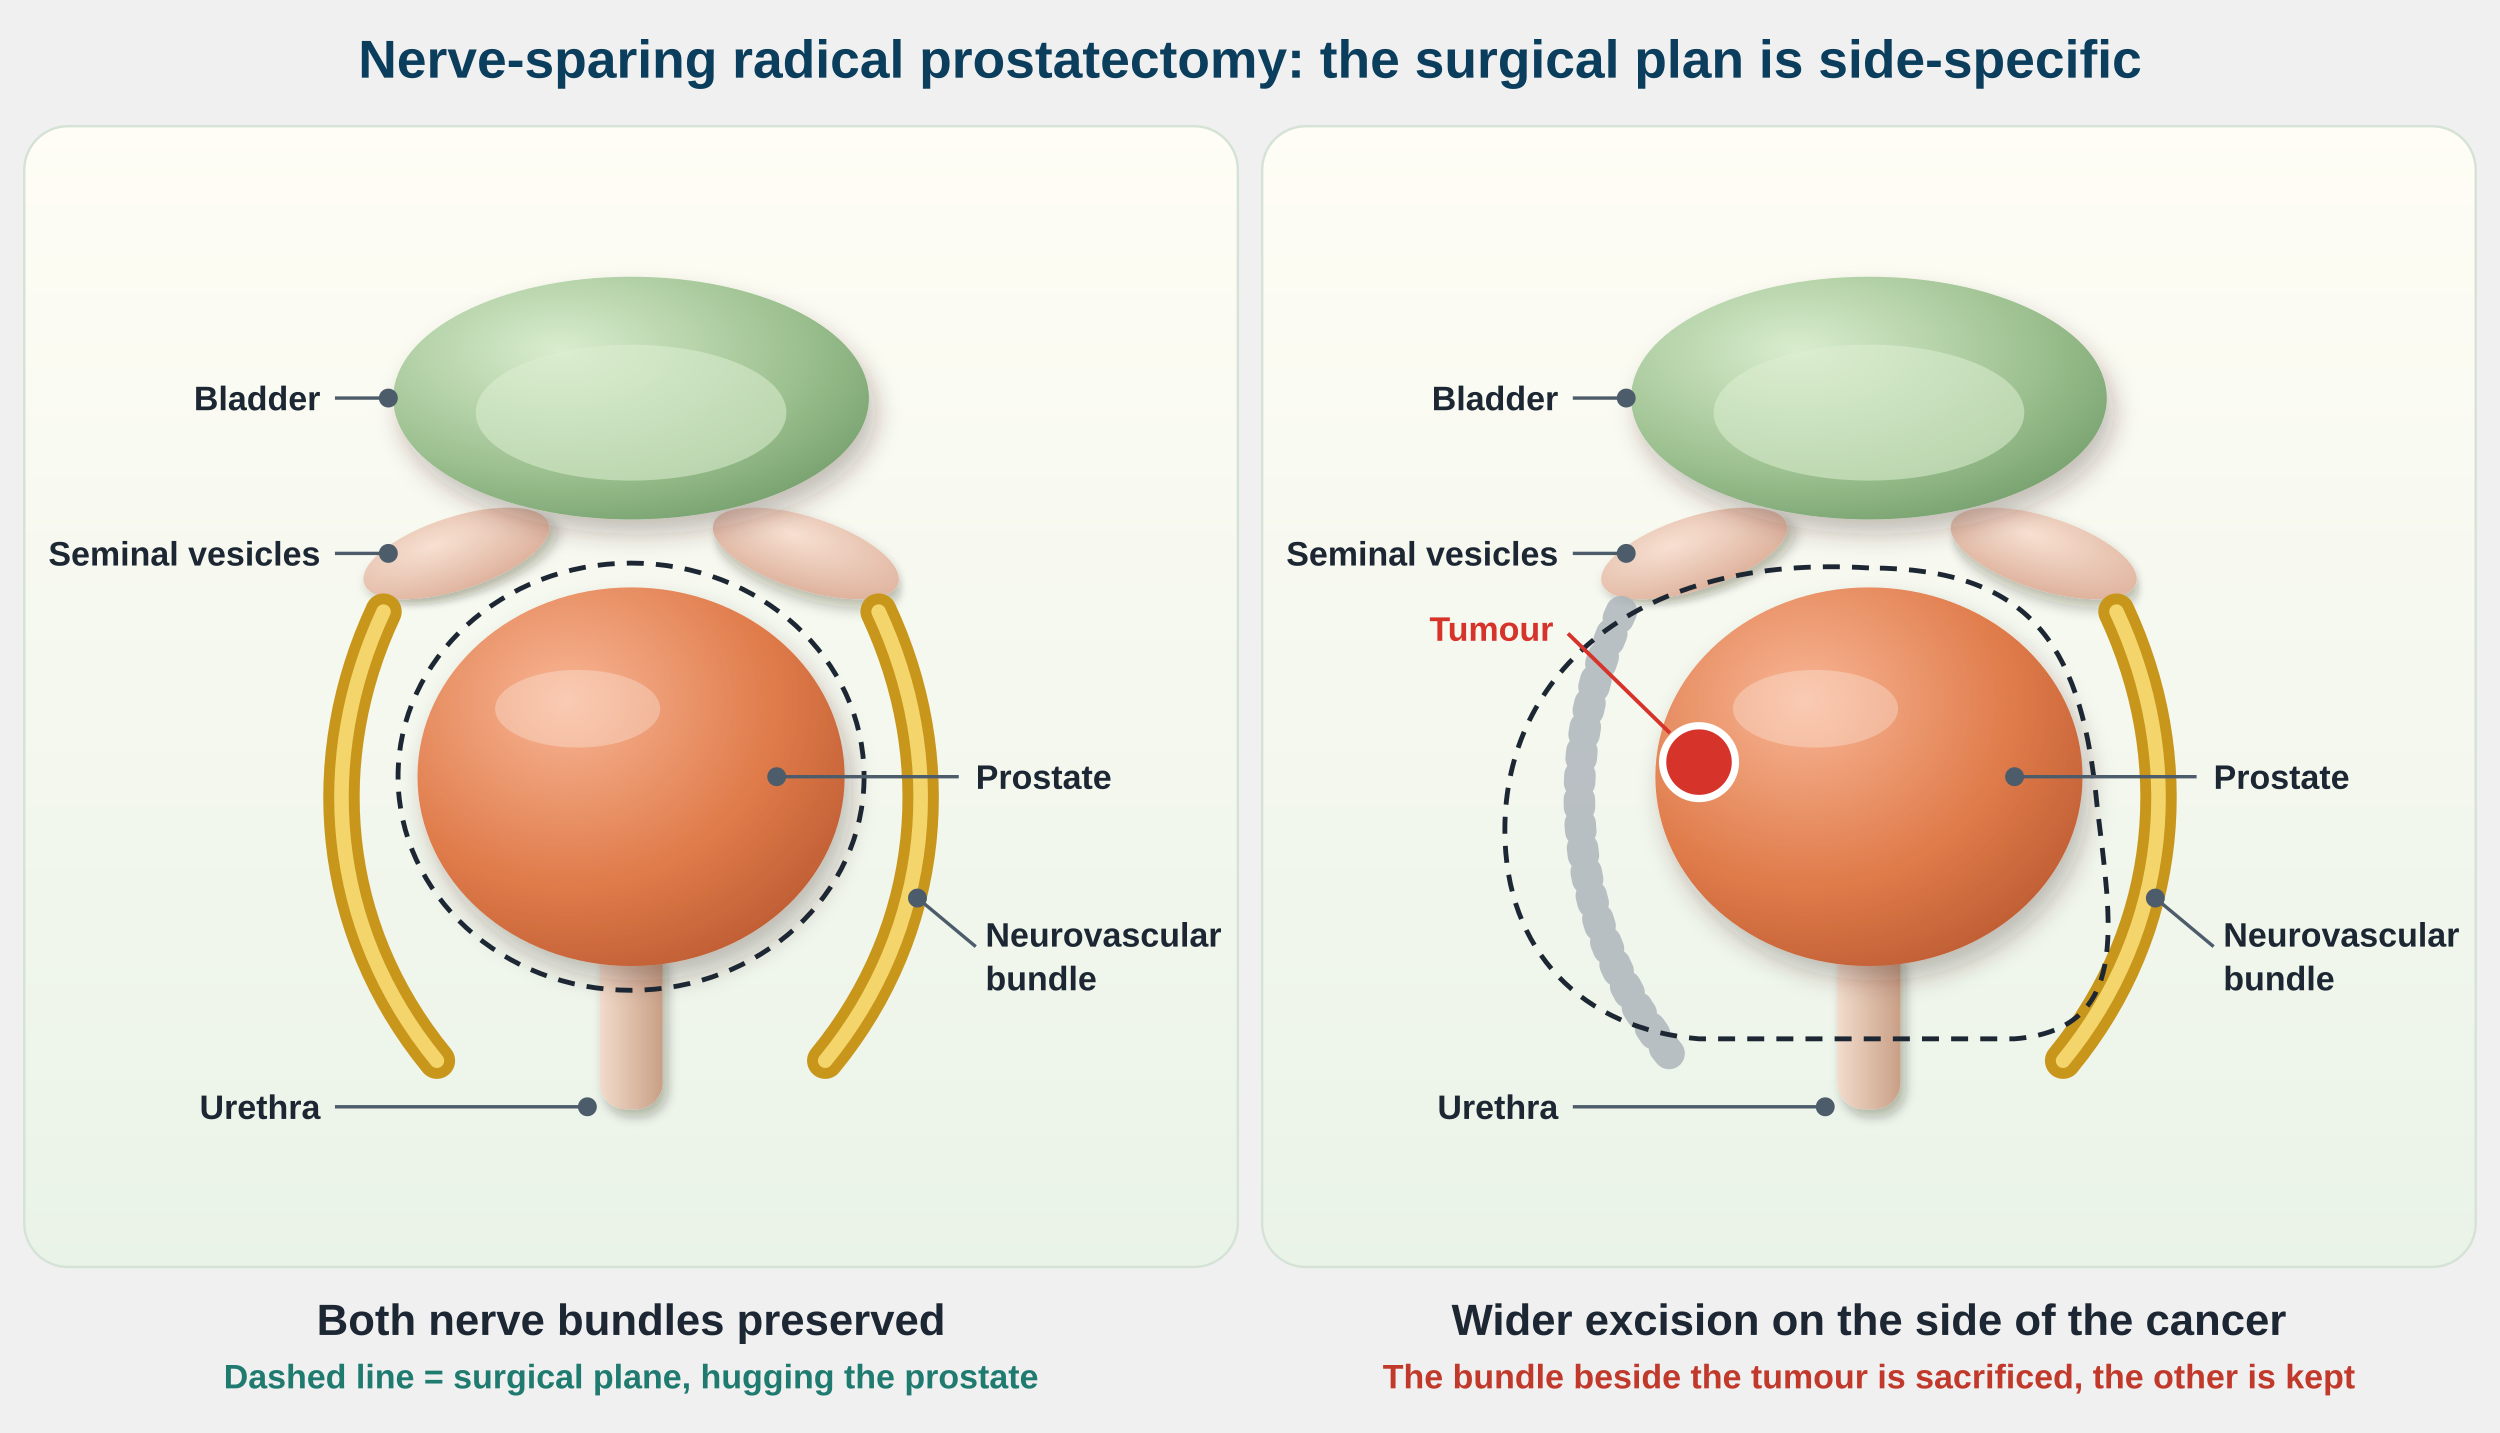
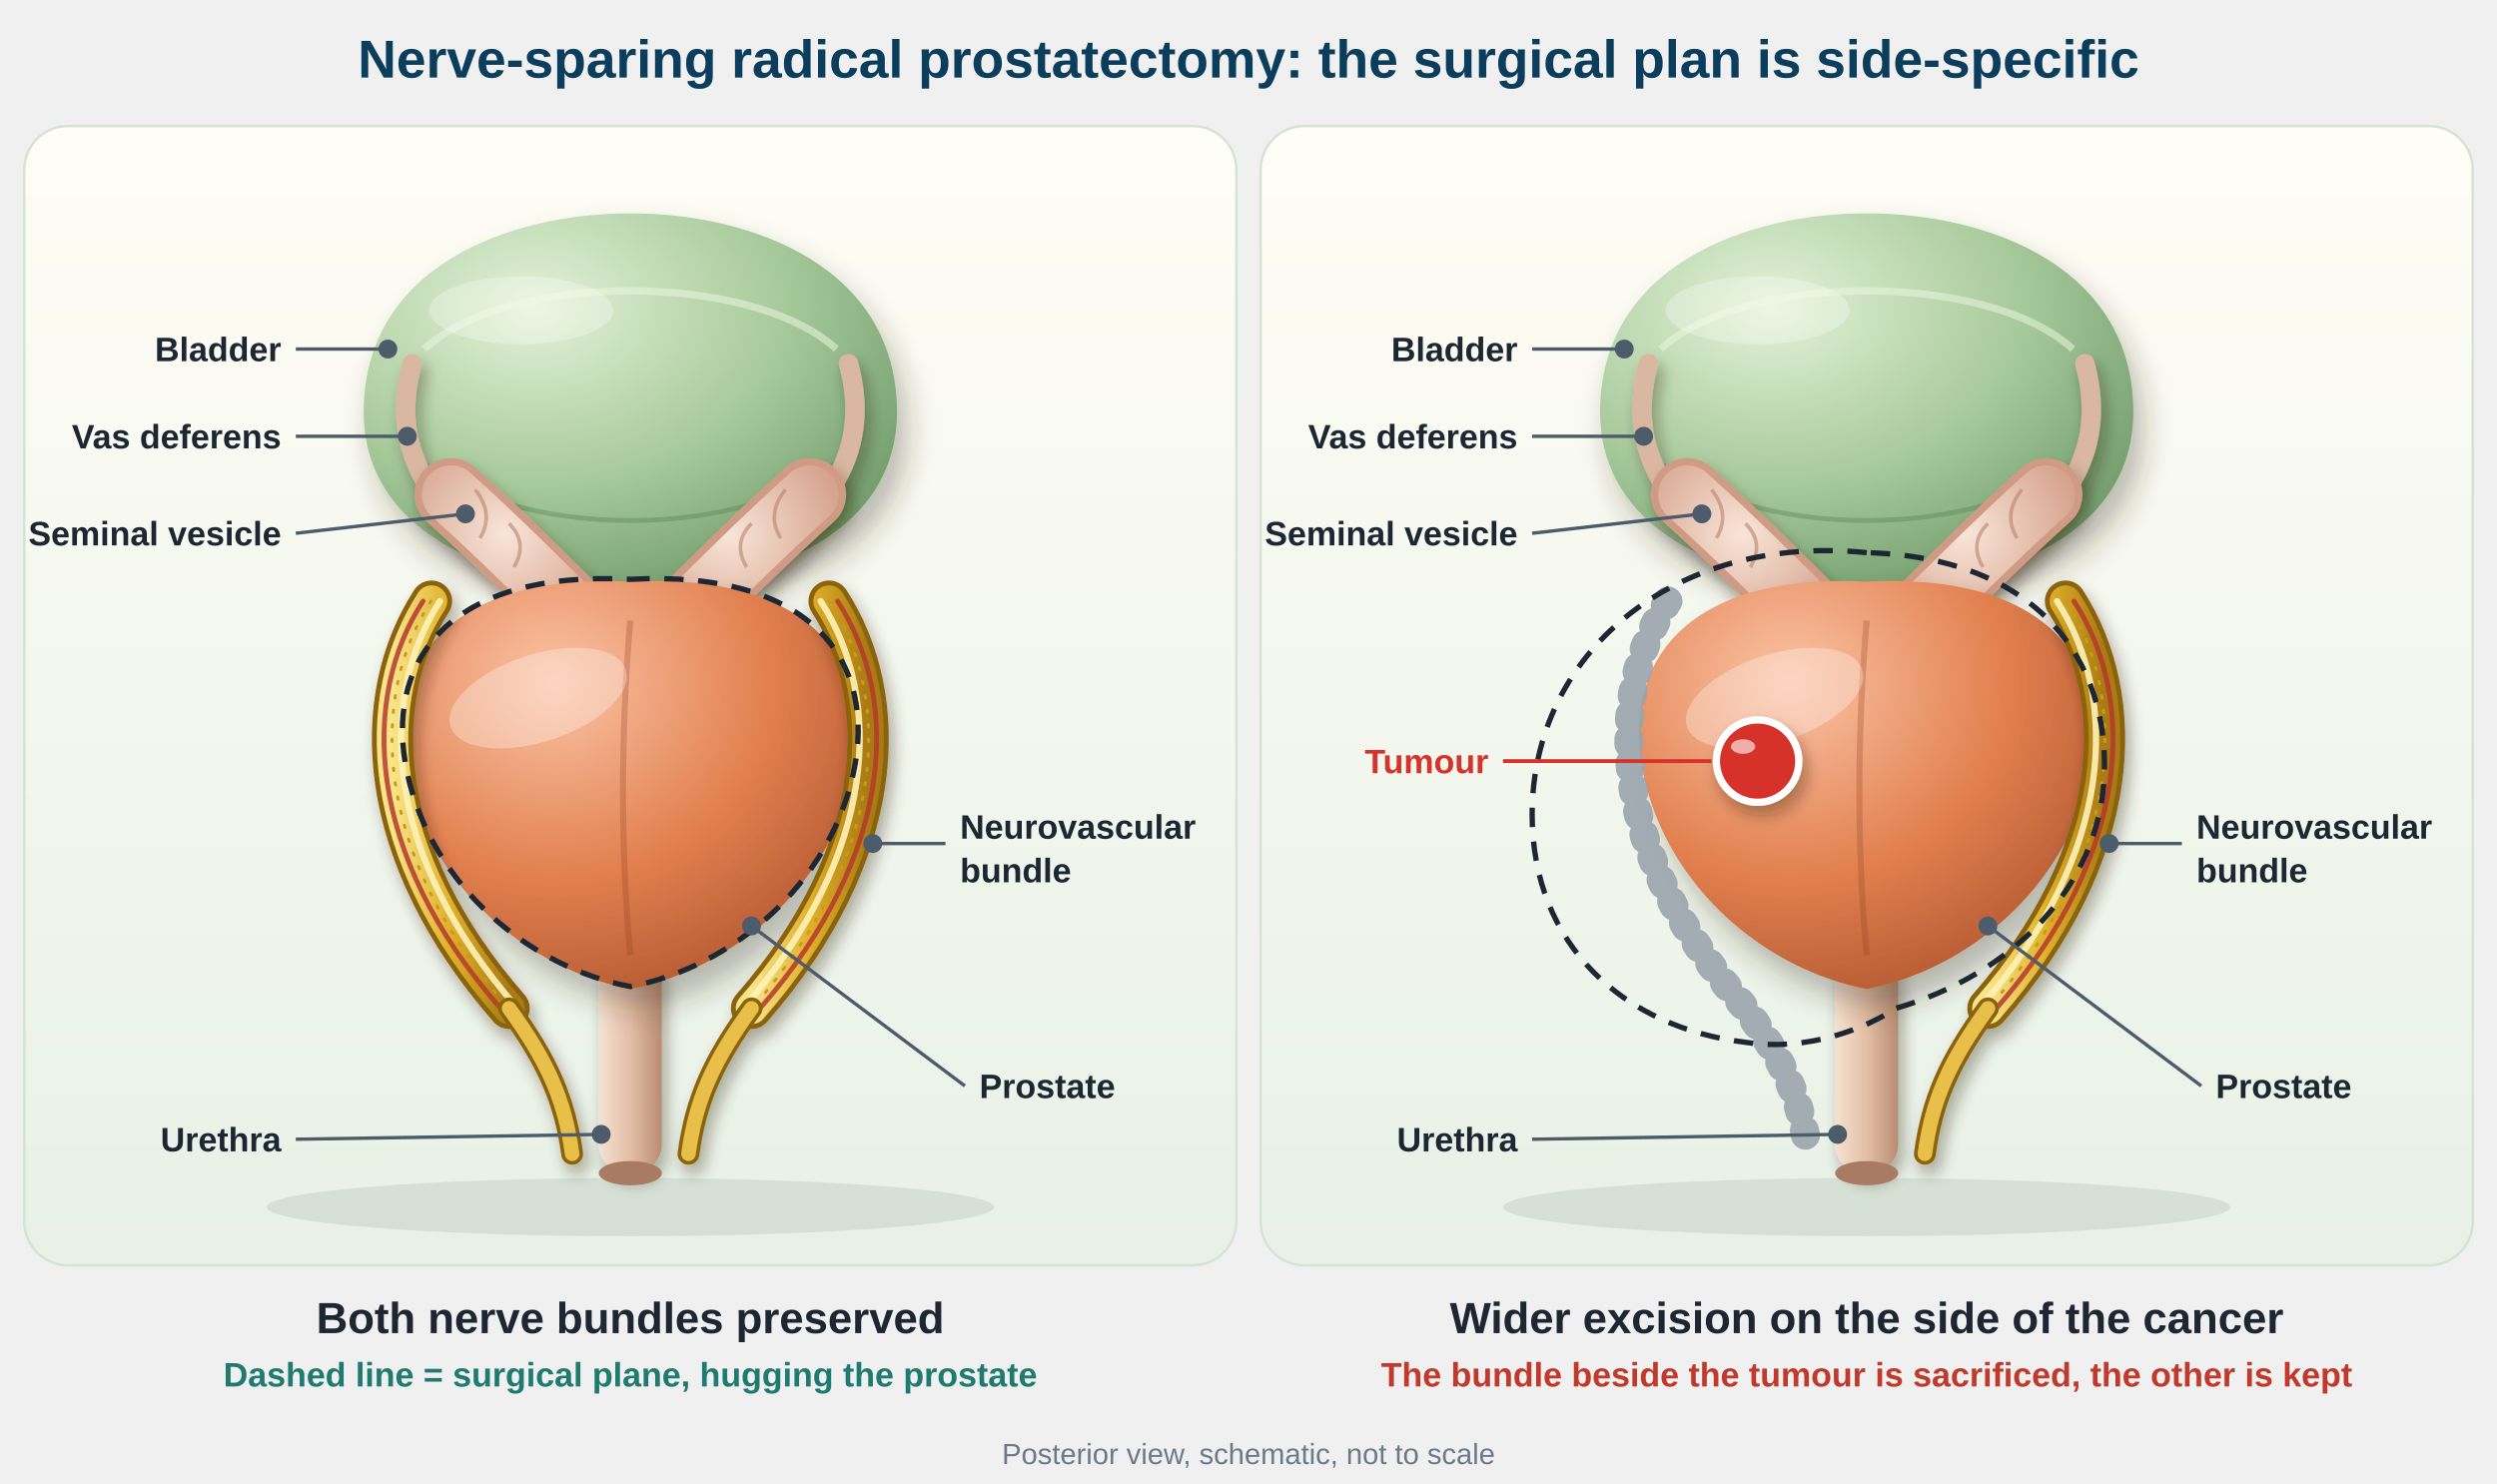
- <svg xmlns="http://www.w3.org/2000/svg" viewBox="0 0 1030 590" style="font-family:Arial,Helvetica,sans-serif;width:100%;height:auto" role="img" aria-label="Illustration of nerve-sparing prostatectomy: both neurovascular bundles preserved, or one bundle removed on the side of the cancer">
+ <svg xmlns="http://www.w3.org/2000/svg" viewBox="0 0 1030 612" style="font-family:Arial,Helvetica,sans-serif;width:100%;height:auto" role="img" aria-label="3D-style illustration of the bladder, seminal vesicles, prostate, urethra and neurovascular bundles, showing both bundles preserved or one bundle removed beside the cancer">
  <defs>
    <linearGradient id="pbg" x1="0" y1="0" x2="0" y2="1">
      <stop offset="0" stop-color="#fffdf5" />
-       <stop offset="1" stop-color="#eaf3e8" />
+       <stop offset="1" stop-color="#e8f1e6" />
    </linearGradient>
-     <radialGradient id="bladder" cx=".35" cy=".3" r=".85">
-       <stop offset="0" stop-color="#d9edce" />
-       <stop offset=".6" stop-color="#9cc08f" />
-       <stop offset="1" stop-color="#6c9865" />
+     <radialGradient id="bladder" cx=".32" cy=".25" r=".95">
+       <stop offset="0" stop-color="#e3f2d8" />
+       <stop offset=".5" stop-color="#a6c99a" />
+       <stop offset="1" stop-color="#5f8b5a" />
    </radialGradient>
-     <radialGradient id="prostate" cx=".35" cy=".3" r=".9">
-       <stop offset="0" stop-color="#f8b695" />
-       <stop offset=".55" stop-color="#df7a49" />
-       <stop offset="1" stop-color="#b0502a" />
+     <radialGradient id="prostate" cx=".33" cy=".25" r=".95">
+       <stop offset="0" stop-color="#fbc4a6" />
+       <stop offset=".5" stop-color="#e2804f" />
+       <stop offset="1" stop-color="#a24a26" />
    </radialGradient>
    <radialGradient id="sv" cx=".4" cy=".3" r=".9">
-       <stop offset="0" stop-color="#f7e0d2" />
-       <stop offset="1" stop-color="#d9a891" />
+       <stop offset="0" stop-color="#f9e5d8" />
+       <stop offset="1" stop-color="#d4a08a" />
    </radialGradient>
    <linearGradient id="ure" x1="0" y1="0" x2="1" y2="0">
-       <stop offset="0" stop-color="#f2dccb" />
-       <stop offset="1" stop-color="#c99f86" />
+       <stop offset="0" stop-color="#f6e2d2" />
+       <stop offset=".5" stop-color="#e3bfa6" />
+       <stop offset="1" stop-color="#b98c72" />
    </linearGradient>
-     <filter id="sh" x="-20%" y="-20%" width="150%" height="150%">
-       <feDropShadow dx="3" dy="6" stdDeviation="5" flood-color="#3b2a1a" flood-opacity=".28" />
+     <linearGradient id="nv" x1="0" y1="0" x2="1" y2="0">
+       <stop offset="0" stop-color="#f9e48a" />
+       <stop offset=".5" stop-color="#e0b02a" />
+       <stop offset="1" stop-color="#a97a12" />
+     </linearGradient>
+     <filter id="sh" x="-25%" y="-25%" width="160%" height="160%">
+       <feDropShadow dx="4" dy="8" stdDeviation="6" flood-color="#3b2a1a" flood-opacity=".32" />
    </filter>
-     <filter id="sh2" x="-30%" y="-30%" width="170%" height="170%">
-       <feDropShadow dx="2" dy="3" stdDeviation="2.5" flood-color="#2b1a0e" flood-opacity=".3" />
+     <filter id="sh2" x="-40%" y="-40%" width="190%" height="190%">
+       <feDropShadow dx="2" dy="4" stdDeviation="3" flood-color="#2b1a0e" flood-opacity=".35" />
    </filter>
  </defs>
  <text x="515" y="32" text-anchor="middle" font-size="22" font-weight="700" fill="#0b3d5c">Nerve-sparing radical prostatectomy: the surgical plan is side-specific</text>
  <g transform="translate(10,52)">
    <rect x="0" y="0" width="500" height="470" rx="18" fill="url(#pbg)" stroke="#d5e2d6" />
-     <ellipse cx="178" cy="176" rx="40" ry="15" transform="rotate(-18 178 176)" fill="url(#sv)" filter="url(#sh2)" />
-     <ellipse cx="322" cy="176" rx="40" ry="15" transform="rotate(18 322 176)" fill="url(#sv)" filter="url(#sh2)" />
-     <ellipse cx="250" cy="112" rx="98" ry="50" fill="url(#bladder)" filter="url(#sh)" />
-     <ellipse cx="250" cy="118" rx="64" ry="28" fill="#dcefd2" opacity=".55" />
-     <rect x="237" y="335" width="26" height="70" rx="11" fill="url(#ure)" filter="url(#sh2)" />
-     <path d="M148 200 C120 260 125 330 170 385" fill="none" stroke="#c9961c" stroke-width="15" stroke-linecap="round" />
-     <path d="M148 200 C120 260 125 330 170 385" fill="none" stroke="#f3d56b" stroke-width="6" stroke-linecap="round" />
-     <path d="M352 200 C380 260 375 330 330 385" fill="none" stroke="#c9961c" stroke-width="15" stroke-linecap="round" />
-     <path d="M352 200 C380 260 375 330 330 385" fill="none" stroke="#f3d56b" stroke-width="6" stroke-linecap="round" />
-     <ellipse cx="250" cy="268" rx="88" ry="78" fill="url(#prostate)" filter="url(#sh)" />
-     <ellipse cx="228" cy="240" rx="34" ry="16" fill="#fff" opacity=".28" />
-     <ellipse cx="250" cy="268" rx="96" ry="88" fill="none" stroke="#1c2733" stroke-width="2" stroke-dasharray="7 5" />
+     <ellipse cx="250" cy="446" rx="150" ry="12" fill="#2b3a2a" opacity=".10" />
+     <rect x="237" y="340" width="26" height="92" rx="12" fill="url(#ure)" filter="url(#sh2)" />
+     <ellipse cx="250" cy="432" rx="13" ry="5" fill="#a97b62" />
+     <path d="M236,346 a14,5 0 0 0 28,0" fill="none" stroke="#9a6a50" stroke-width="2" />
+     <path d="M140,118 C140,58 200,36 250,36 C300,36 360,58 360,118 C360,160 322,188 250,192 C178,188 140,160 140,118 Z" fill="url(#bladder)" filter="url(#sh)" />
+     <path d="M165,92 C200,60 300,60 335,92" fill="none" stroke="#e9f6df" stroke-width="3" opacity=".55" />
+     <path d="M160,135 C200,172 300,172 340,135" fill="none" stroke="#4d7a48" stroke-width="2" opacity=".35" />
+     <ellipse cx="205" cy="76" rx="38" ry="14" fill="#fff" opacity=".28" />
+     <path d="M160,98 C146,150 190,172 224,204" fill="none" stroke="#d9b7a1" stroke-width="8" stroke-linecap="round" filter="url(#sh2)" />
+     <path d="M340,98 C354,150 310,172 276,204" fill="none" stroke="#d9b7a1" stroke-width="8" stroke-linecap="round" filter="url(#sh2)" />
+     <g filter="url(#sh2)">
+       <path d="M176,152 C196,170 214,188 232,206" fill="none" stroke="#d09b84" stroke-width="30" stroke-linecap="round" />
+       <path d="M176,152 C196,170 214,188 232,206" fill="none" stroke="url(#sv)" stroke-width="24" stroke-linecap="round" />
+       <path d="M324,152 C304,170 286,188 268,206" fill="none" stroke="#d09b84" stroke-width="30" stroke-linecap="round" />
+       <path d="M324,152 C304,170 286,188 268,206" fill="none" stroke="url(#sv)" stroke-width="24" stroke-linecap="round" />
+     </g>
+     <g fill="none" stroke="#b9826b" stroke-width="1.5" opacity=".6">
+       <path d="M186,150 q8,10 2,20" />
+       <path d="M200,164 q8,8 2,18" />
+       <path d="M314,150 q-8,10 -2,20" />
+       <path d="M300,164 q-8,8 -2,18" />
+     </g>
+     <path d="M250,188 C325,184 352,222 342,268 C332,314 292,348 250,356 C208,348 168,314 158,268 C148,222 175,184 250,188 Z" fill="url(#prostate)" filter="url(#sh)" />
+     <path d="M250,204 C246,250 246,300 250,342" fill="none" stroke="#8f3f1f" stroke-width="2.5" opacity=".28" />
+     <ellipse cx="212" cy="236" rx="38" ry="18" transform="rotate(-18 212 236)" fill="#fff" opacity=".3" />
+     <g filter="url(#sh2)">
+       <path d="M168,196 C142,236 144,300 200,364" fill="none" stroke="#8c6410" stroke-width="17" stroke-linecap="round" />
+       <path d="M168,196 C142,236 144,300 200,364" fill="none" stroke="url(#nv)" stroke-width="13" stroke-linecap="round" />
+       <path d="M168,196 C142,236 144,300 200,364" transform="translate(3.5,0)" fill="none" stroke="#fdf3b8" stroke-width="2.6" stroke-linecap="round" opacity=".9" />
+       <path d="M168,196 C142,236 144,300 200,364" transform="translate(-3.5,0)" fill="none" stroke="#b5382c" stroke-width="2" stroke-linecap="round" opacity=".85" />
+       <path d="M168,196 C142,236 144,300 200,364" transform="translate(-0.2,0)" fill="none" stroke="#c99a1f" stroke-width="1.2" stroke-dasharray="1 5" stroke-linecap="round" />
+       <path d="M200,364 C216,386 223,402 226,424" fill="none" stroke="#8c6410" stroke-width="9" stroke-linecap="round" />
+       <path d="M200,364 C216,386 223,402 226,424" fill="none" stroke="#e8c04a" stroke-width="6" stroke-linecap="round" />
+     </g>
+     <g filter="url(#sh2)">
+       <path d="M332,196 C358,236 356,300 300,364" fill="none" stroke="#8c6410" stroke-width="17" stroke-linecap="round" />
+       <path d="M332,196 C358,236 356,300 300,364" fill="none" stroke="url(#nv)" stroke-width="13" stroke-linecap="round" />
+       <path d="M332,196 C358,236 356,300 300,364" transform="translate(-3.5,0)" fill="none" stroke="#fdf3b8" stroke-width="2.6" stroke-linecap="round" opacity=".9" />
+       <path d="M332,196 C358,236 356,300 300,364" transform="translate(3.5,0)" fill="none" stroke="#b5382c" stroke-width="2" stroke-linecap="round" opacity=".85" />
+       <path d="M332,196 C358,236 356,300 300,364" transform="translate(0.2,0)" fill="none" stroke="#c99a1f" stroke-width="1.2" stroke-dasharray="1 5" stroke-linecap="round" />
+       <path d="M300,364 C284,386 277,402 274,424" fill="none" stroke="#8c6410" stroke-width="9" stroke-linecap="round" />
+       <path d="M300,364 C284,386 277,402 274,424" fill="none" stroke="#e8c04a" stroke-width="6" stroke-linecap="round" />
+     </g>
+     <path d="M250,188 C325,184 352,222 342,268 C332,314 292,348 250,356 C208,348 168,314 158,268 C148,222 175,184 250,188 Z" fill="none" stroke="#1c2733" stroke-width="2.2" stroke-dasharray="8 6" transform="translate(0,-1)" />
    <g stroke="#4d5c6a" stroke-width="1.4" fill="#4d5c6a">
-       <line x1="128" y1="112" x2="150" y2="112" />
-       <circle cx="150" cy="112" r="3.2" />
-       <line x1="128" y1="176" x2="150" y2="176" />
-       <circle cx="150" cy="176" r="3.2" />
-       <line x1="128" y1="404" x2="232" y2="404" />
-       <circle cx="232" cy="404" r="3.2" />
-       <line x1="385" y1="268" x2="310" y2="268" />
-       <circle cx="310" cy="268" r="3.2" />
-       <line x1="392" y1="338" x2="368" y2="318" />
-       <circle cx="368" cy="318" r="3.2" />
+       <line x1="112" y1="92" x2="150" y2="92" />
+       <circle cx="150" cy="92" r="3.2" />
+       <line x1="112" y1="128" x2="158" y2="128" />
+       <circle cx="158" cy="128" r="3.2" />
+       <line x1="112" y1="168" x2="182" y2="160" />
+       <circle cx="182" cy="160" r="3.2" />
+       <line x1="112" y1="418" x2="238" y2="416" />
+       <circle cx="238" cy="416" r="3.2" />
+       <line x1="388" y1="396" x2="300" y2="330" />
+       <circle cx="300" cy="330" r="3.2" />
+       <line x1="380" y1="296" x2="350" y2="296" />
+       <circle cx="350" cy="296" r="3.2" />
    </g>
    <g font-size="14" font-weight="700" fill="#1c2733">
-       <text x="122" y="117" text-anchor="end">Bladder</text>
-       <text x="122" y="181" text-anchor="end">Seminal vesicles</text>
-       <text x="122" y="409" text-anchor="end">Urethra</text>
-       <text x="392" y="273">Prostate</text>
-       <text x="396" y="338">Neurovascular</text>
-       <text x="396" y="356">bundle</text>
+       <text x="106" y="97" text-anchor="end">Bladder</text>
+       <text x="106" y="133" text-anchor="end">Vas deferens</text>
+       <text x="106" y="173" text-anchor="end">Seminal vesicle</text>
+       <text x="106" y="423" text-anchor="end">Urethra</text>
+       <text x="394" y="401">Prostate</text>
+       <text x="386" y="294">Neurovascular</text>
+       <text x="386" y="312">bundle</text>
    </g>
    <text x="250" y="498" text-anchor="middle" font-size="18" font-weight="700" fill="#1c2733">Both nerve bundles preserved</text>
    <text x="250" y="520" text-anchor="middle" font-size="14" font-weight="600" fill="#1f7a6f">Dashed line = surgical plane, hugging the prostate</text>
  </g>
  <g transform="translate(520,52)">
    <rect x="0" y="0" width="500" height="470" rx="18" fill="url(#pbg)" stroke="#d5e2d6" />
-     <ellipse cx="178" cy="176" rx="40" ry="15" transform="rotate(-18 178 176)" fill="url(#sv)" filter="url(#sh2)" />
-     <ellipse cx="322" cy="176" rx="40" ry="15" transform="rotate(18 322 176)" fill="url(#sv)" filter="url(#sh2)" />
-     <ellipse cx="250" cy="112" rx="98" ry="50" fill="url(#bladder)" filter="url(#sh)" />
-     <ellipse cx="250" cy="118" rx="64" ry="28" fill="#dcefd2" opacity=".55" />
-     <rect x="237" y="335" width="26" height="70" rx="11" fill="url(#ure)" filter="url(#sh2)" />
-     <path d="M148 200 C120 260 125 330 170 385" fill="none" stroke="#aab2b9" stroke-width="13" stroke-linecap="round" stroke-dasharray="3 7" opacity=".8" />
-     <path d="M352 200 C380 260 375 330 330 385" fill="none" stroke="#c9961c" stroke-width="15" stroke-linecap="round" />
-     <path d="M352 200 C380 260 375 330 330 385" fill="none" stroke="#f3d56b" stroke-width="6" stroke-linecap="round" />
-     <ellipse cx="250" cy="268" rx="88" ry="78" fill="url(#prostate)" filter="url(#sh)" />
-     <ellipse cx="228" cy="240" rx="34" ry="16" fill="#fff" opacity=".28" />
-     <circle cx="180" cy="262" r="15" fill="#d6332b" stroke="#fff" stroke-width="3" />
-     <path d="M250 182 C155 176 100 225 100 290 C100 340 132 372 180 376 L310 376 C358 372 350 330 344 280 C338 218 320 182 250 182 Z" fill="none" stroke="#1c2733" stroke-width="2" stroke-dasharray="7 5" />
+     <ellipse cx="250" cy="446" rx="150" ry="12" fill="#2b3a2a" opacity=".10" />
+     <rect x="237" y="340" width="26" height="92" rx="12" fill="url(#ure)" filter="url(#sh2)" />
+     <ellipse cx="250" cy="432" rx="13" ry="5" fill="#a97b62" />
+     <path d="M236,346 a14,5 0 0 0 28,0" fill="none" stroke="#9a6a50" stroke-width="2" />
+     <path d="M140,118 C140,58 200,36 250,36 C300,36 360,58 360,118 C360,160 322,188 250,192 C178,188 140,160 140,118 Z" fill="url(#bladder)" filter="url(#sh)" />
+     <path d="M165,92 C200,60 300,60 335,92" fill="none" stroke="#e9f6df" stroke-width="3" opacity=".55" />
+     <path d="M160,135 C200,172 300,172 340,135" fill="none" stroke="#4d7a48" stroke-width="2" opacity=".35" />
+     <ellipse cx="205" cy="76" rx="38" ry="14" fill="#fff" opacity=".28" />
+     <path d="M160,98 C146,150 190,172 224,204" fill="none" stroke="#d9b7a1" stroke-width="8" stroke-linecap="round" filter="url(#sh2)" />
+     <path d="M340,98 C354,150 310,172 276,204" fill="none" stroke="#d9b7a1" stroke-width="8" stroke-linecap="round" filter="url(#sh2)" />
+     <g filter="url(#sh2)">
+       <path d="M176,152 C196,170 214,188 232,206" fill="none" stroke="#d09b84" stroke-width="30" stroke-linecap="round" />
+       <path d="M176,152 C196,170 214,188 232,206" fill="none" stroke="url(#sv)" stroke-width="24" stroke-linecap="round" />
+       <path d="M324,152 C304,170 286,188 268,206" fill="none" stroke="#d09b84" stroke-width="30" stroke-linecap="round" />
+       <path d="M324,152 C304,170 286,188 268,206" fill="none" stroke="url(#sv)" stroke-width="24" stroke-linecap="round" />
+     </g>
+     <g fill="none" stroke="#b9826b" stroke-width="1.5" opacity=".6">
+       <path d="M186,150 q8,10 2,20" />
+       <path d="M200,164 q8,8 2,18" />
+       <path d="M314,150 q-8,10 -2,20" />
+       <path d="M300,164 q-8,8 -2,18" />
+     </g>
+     <path d="M250,188 C325,184 352,222 342,268 C332,314 292,348 250,356 C208,348 168,314 158,268 C148,222 175,184 250,188 Z" fill="url(#prostate)" filter="url(#sh)" />
+     <path d="M250,204 C246,250 246,300 250,342" fill="none" stroke="#8f3f1f" stroke-width="2.5" opacity=".28" />
+     <ellipse cx="212" cy="236" rx="38" ry="18" transform="rotate(-18 212 236)" fill="#fff" opacity=".3" />
+     <path d="M168,196 C142,236 144,300 200,364 C216,386 223,402 226,424" fill="none" stroke="#9aa4ac" stroke-width="12" stroke-linecap="round" stroke-dasharray="2 8" opacity=".9" />
+     <g filter="url(#sh2)">
+       <path d="M332,196 C358,236 356,300 300,364" fill="none" stroke="#8c6410" stroke-width="17" stroke-linecap="round" />
+       <path d="M332,196 C358,236 356,300 300,364" fill="none" stroke="url(#nv)" stroke-width="13" stroke-linecap="round" />
+       <path d="M332,196 C358,236 356,300 300,364" transform="translate(-3.5,0)" fill="none" stroke="#fdf3b8" stroke-width="2.6" stroke-linecap="round" opacity=".9" />
+       <path d="M332,196 C358,236 356,300 300,364" transform="translate(3.5,0)" fill="none" stroke="#b5382c" stroke-width="2" stroke-linecap="round" opacity=".85" />
+       <path d="M332,196 C358,236 356,300 300,364" transform="translate(0.2,0)" fill="none" stroke="#c99a1f" stroke-width="1.2" stroke-dasharray="1 5" stroke-linecap="round" />
+       <path d="M300,364 C284,386 277,402 274,424" fill="none" stroke="#8c6410" stroke-width="9" stroke-linecap="round" />
+       <path d="M300,364 C284,386 277,402 274,424" fill="none" stroke="#e8c04a" stroke-width="6" stroke-linecap="round" />
+     </g>
+     <circle cx="205" cy="262" r="17" fill="#d6332b" stroke="#fff" stroke-width="3" filter="url(#sh2)" />
+     <ellipse cx="199" cy="256" rx="5" ry="3" fill="#fff" opacity=".6" />
+     <path d="M250,176 C170,168 112,218 112,284 C112,338 150,372 200,378 C226,382 250,372 262,364 C310,350 346,314 348,268 C350,222 322,178 250,176 Z" fill="none" stroke="#1c2733" stroke-width="2.2" stroke-dasharray="8 6" />
    <g stroke="#4d5c6a" stroke-width="1.4" fill="#4d5c6a">
-       <line x1="128" y1="112" x2="150" y2="112" />
-       <circle cx="150" cy="112" r="3.2" />
-       <line x1="128" y1="176" x2="150" y2="176" />
-       <circle cx="150" cy="176" r="3.2" />
-       <line x1="128" y1="404" x2="232" y2="404" />
-       <circle cx="232" cy="404" r="3.2" />
-       <line x1="385" y1="268" x2="310" y2="268" />
-       <circle cx="310" cy="268" r="3.2" />
-       <line x1="392" y1="338" x2="368" y2="318" />
-       <circle cx="368" cy="318" r="3.2" />
+       <line x1="112" y1="92" x2="150" y2="92" />
+       <circle cx="150" cy="92" r="3.2" />
+       <line x1="112" y1="128" x2="158" y2="128" />
+       <circle cx="158" cy="128" r="3.2" />
+       <line x1="112" y1="168" x2="182" y2="160" />
+       <circle cx="182" cy="160" r="3.2" />
+       <line x1="112" y1="418" x2="238" y2="416" />
+       <circle cx="238" cy="416" r="3.2" />
+       <line x1="388" y1="396" x2="300" y2="330" />
+       <circle cx="300" cy="330" r="3.2" />
+       <line x1="380" y1="296" x2="350" y2="296" />
+       <circle cx="350" cy="296" r="3.2" />
    </g>
    <g font-size="14" font-weight="700" fill="#1c2733">
-       <text x="122" y="117" text-anchor="end">Bladder</text>
-       <text x="122" y="181" text-anchor="end">Seminal vesicles</text>
-       <text x="122" y="409" text-anchor="end">Urethra</text>
-       <text x="392" y="273">Prostate</text>
-       <text x="396" y="338">Neurovascular</text>
-       <text x="396" y="356">bundle</text>
+       <text x="106" y="97" text-anchor="end">Bladder</text>
+       <text x="106" y="133" text-anchor="end">Vas deferens</text>
+       <text x="106" y="173" text-anchor="end">Seminal vesicle</text>
+       <text x="106" y="423" text-anchor="end">Urethra</text>
+       <text x="394" y="401">Prostate</text>
+       <text x="386" y="294">Neurovascular</text>
+       <text x="386" y="312">bundle</text>
    </g>
+     <line x1="100" y1="262" x2="186" y2="262" stroke="#d6332b" stroke-width="1.6" />
+     <text x="94" y="267" text-anchor="end" font-size="14" font-weight="700" fill="#d6332b">Tumour</text>
    <text x="250" y="498" text-anchor="middle" font-size="18" font-weight="700" fill="#1c2733">Wider excision on the side of the cancer</text>
    <text x="250" y="520" text-anchor="middle" font-size="14" font-weight="600" fill="#c0392b">The bundle beside the tumour is sacrificed, the other is kept</text>
-     <g font-size="14" font-weight="700" fill="#d6332b">
-       <text x="120" y="212" text-anchor="end">Tumour</text>
-     </g>
-     <line x1="126" y1="209" x2="168" y2="250" stroke="#d6332b" stroke-width="1.6" />
  </g>
+   <text x="515" y="604" text-anchor="middle" font-size="12" fill="#6b7a88">Posterior view, schematic, not to scale</text>
</svg>
